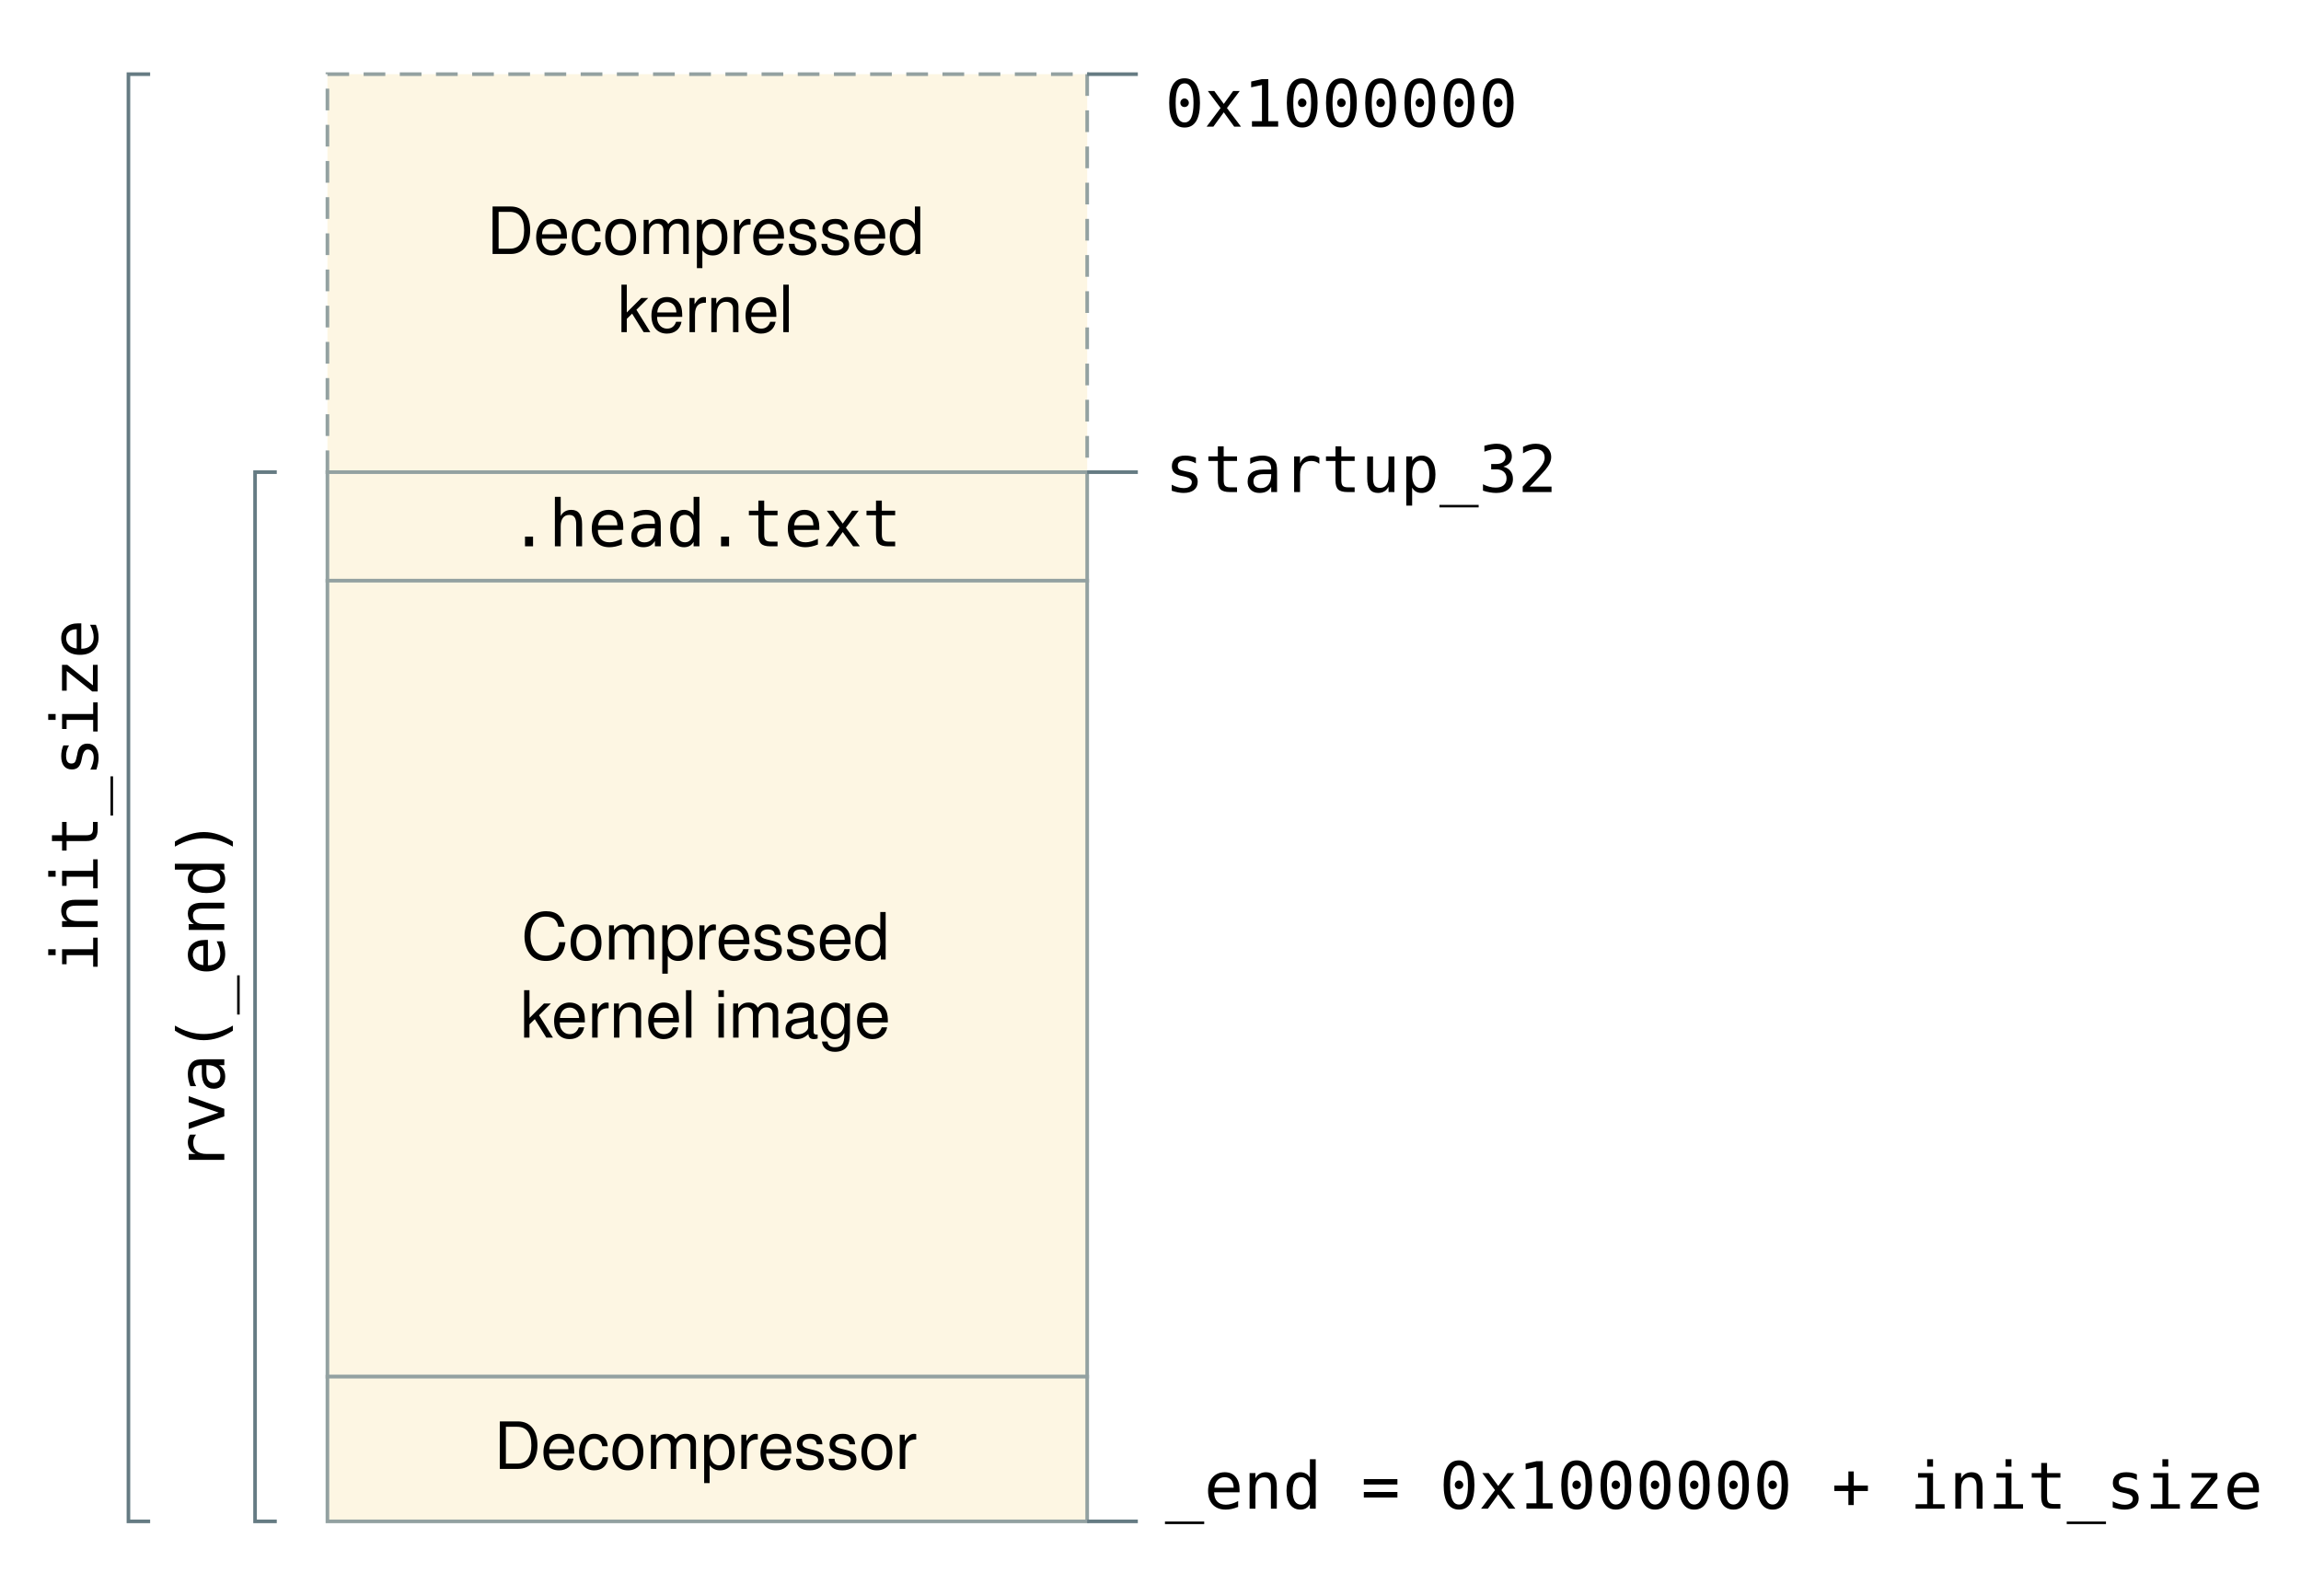
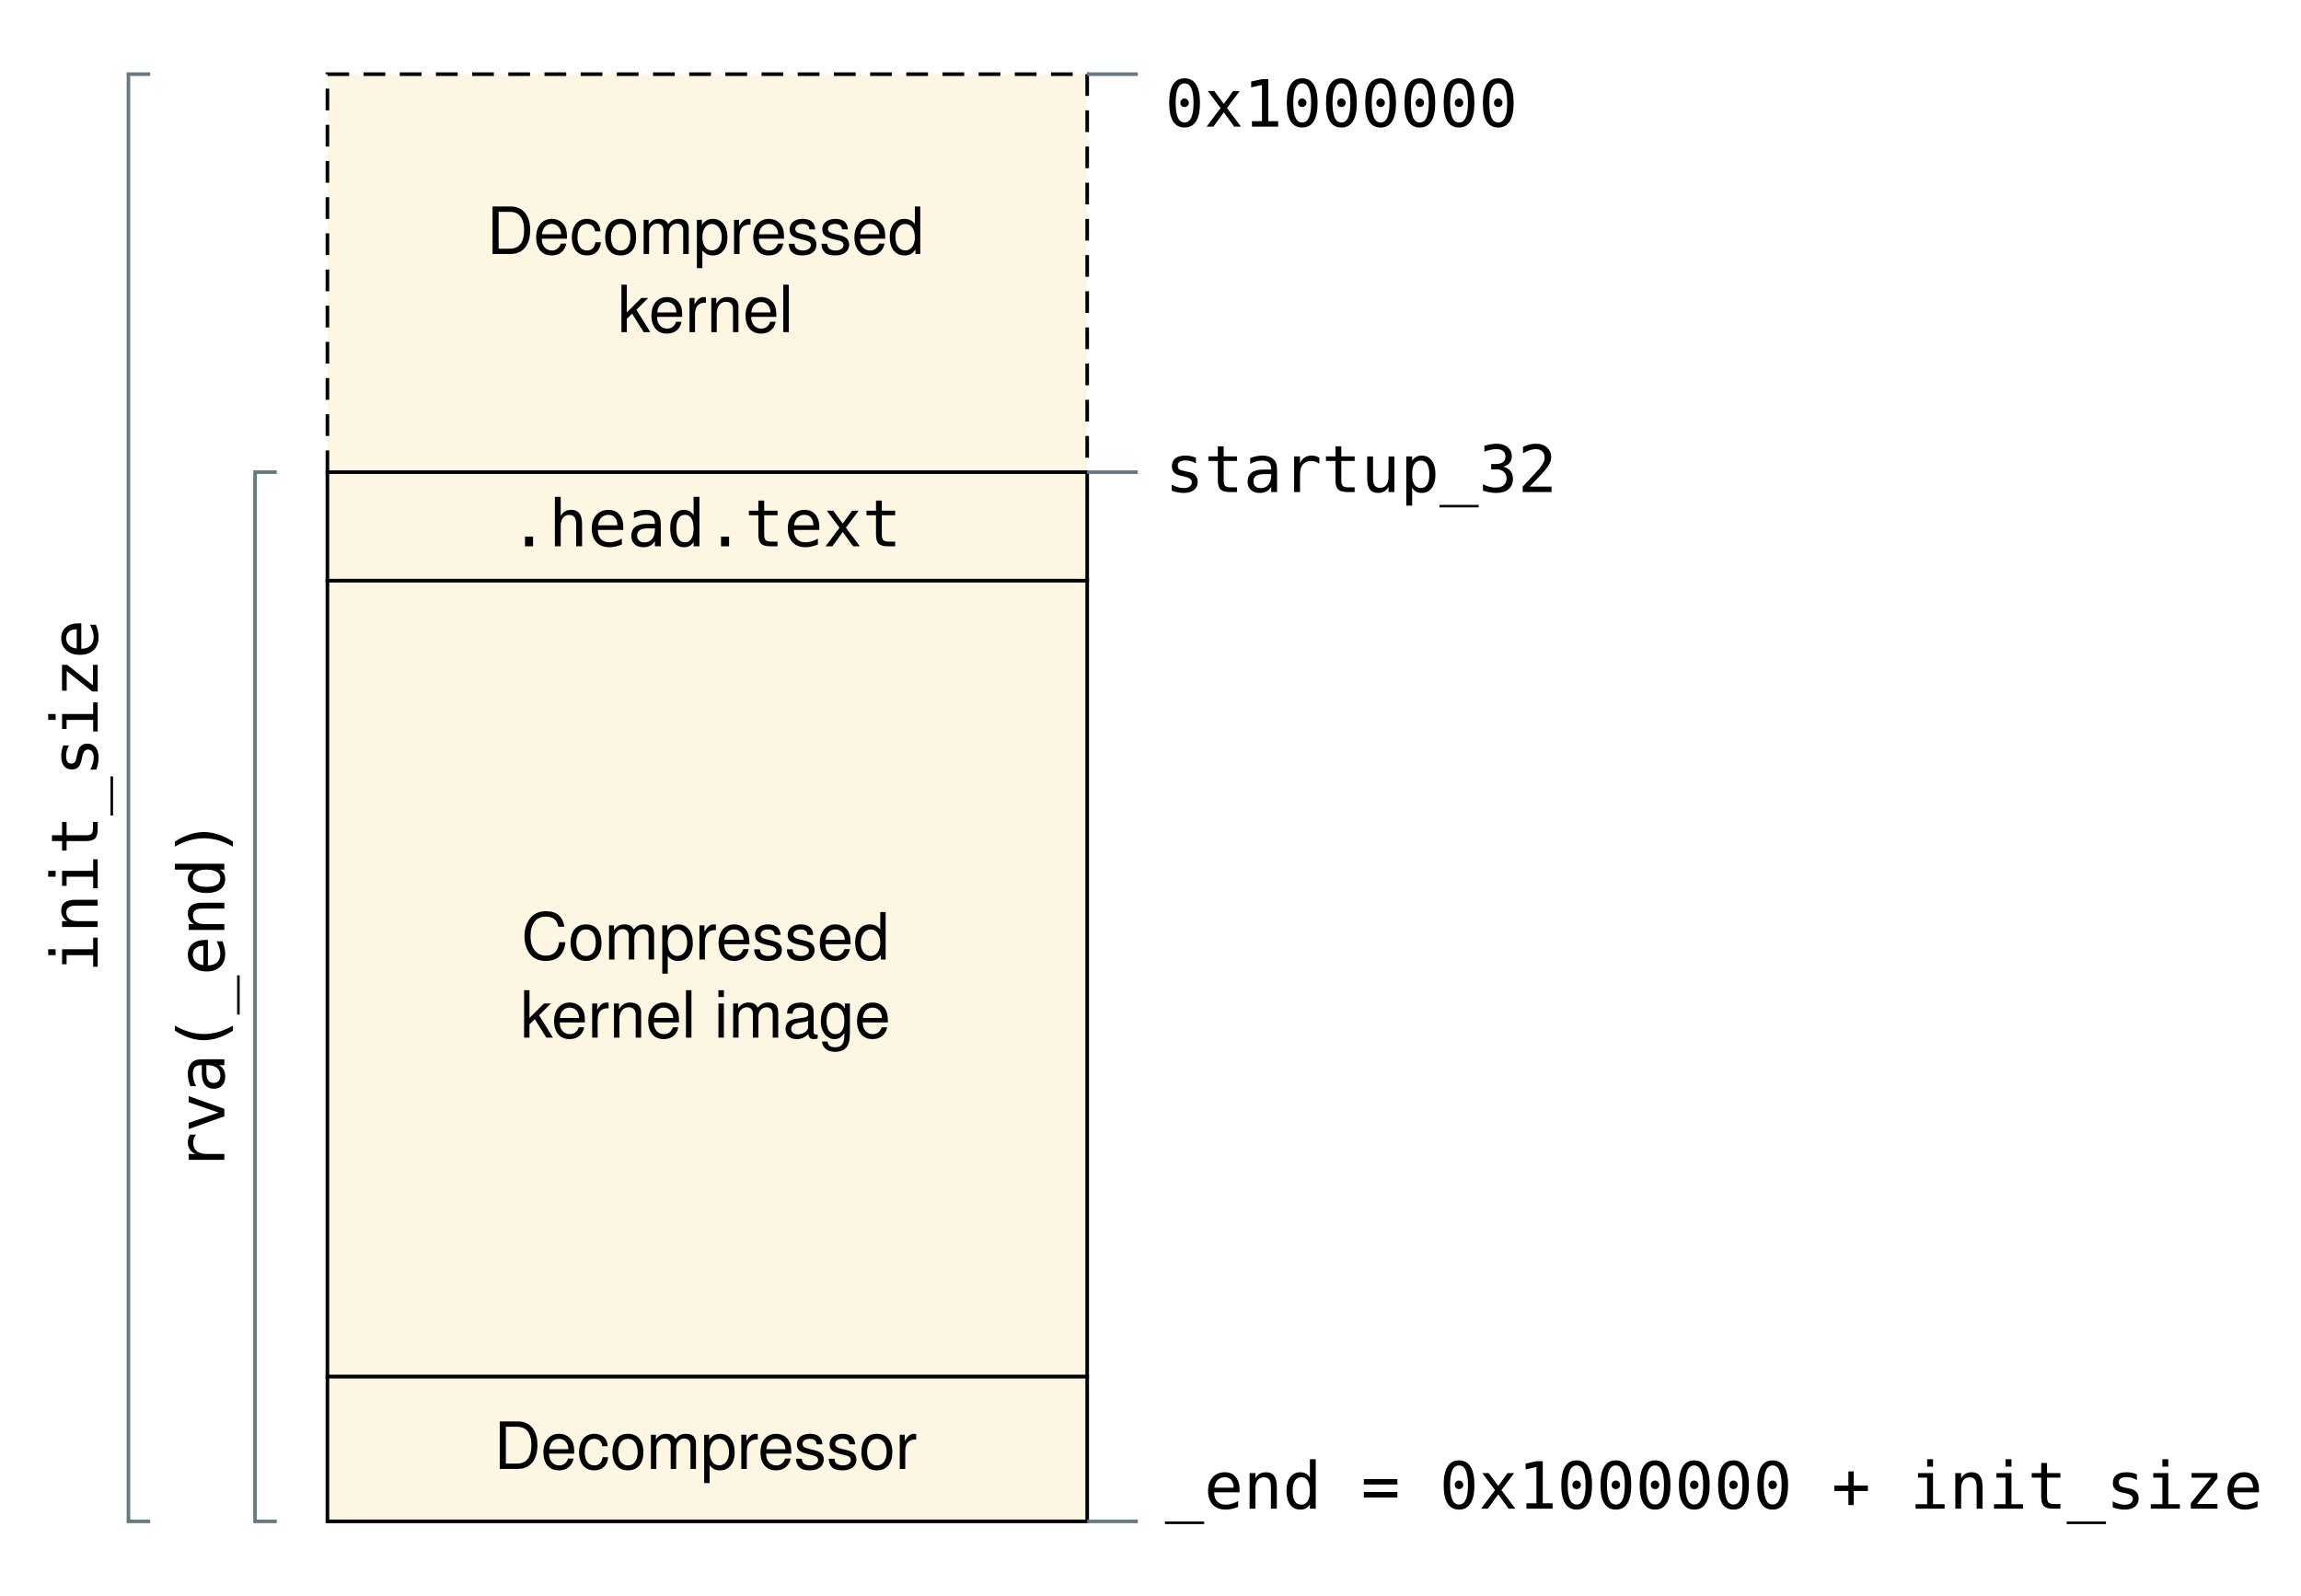
- <svg xmlns="http://www.w3.org/2000/svg" style="background: transparent; background-color: transparent; color-scheme: light dark;" version="1.1" width="636px" height="441px" viewBox="0 0 636 441" content="&lt;mxfile host=&quot;linux-insides&quot;&gt;&lt;diagram name=&quot;Page-1&quot;&gt;&lt;mxGraphModel grid=&quot;1&quot; gridSize=&quot;10&quot;&gt;&lt;root&gt;&lt;mxCell id=&quot;0&quot;/&gt;&lt;mxCell id=&quot;1&quot; parent=&quot;0&quot;/&gt;&lt;mxCell id=&quot;c2&quot; value=&quot;Decompressed&amp;lt;br&amp;gt;kernel&quot; style=&quot;rounded=0;whiteSpace=wrap;html=1;fillColor=#fdf6e3;strokeColor=#93a1a1;fontFamily=Helvetica;fontSize=18;dashed=1;dashPattern=6 4;&quot; vertex=&quot;1&quot; parent=&quot;1&quot;&gt;&lt;mxGeometry x=&quot;90&quot; y=&quot;20&quot; width=&quot;210&quot; height=&quot;110&quot; as=&quot;geometry&quot;/&gt;&lt;/mxCell&gt;&lt;mxCell id=&quot;c3&quot; value=&quot;.head.text&quot; style=&quot;rounded=0;whiteSpace=wrap;html=1;fillColor=#fdf6e3;strokeColor=#93a1a1;fontFamily=monospace;fontSize=18;&quot; vertex=&quot;1&quot; parent=&quot;1&quot;&gt;&lt;mxGeometry x=&quot;90&quot; y=&quot;130&quot; width=&quot;210&quot; height=&quot;30&quot; as=&quot;geometry&quot;/&gt;&lt;/mxCell&gt;&lt;mxCell id=&quot;c4&quot; value=&quot;Compressed&amp;lt;br&amp;gt;kernel image&quot; style=&quot;rounded=0;whiteSpace=wrap;html=1;fillColor=#fdf6e3;strokeColor=#93a1a1;fontFamily=Helvetica;fontSize=18;&quot; vertex=&quot;1&quot; parent=&quot;1&quot;&gt;&lt;mxGeometry x=&quot;90&quot; y=&quot;160&quot; width=&quot;210&quot; height=&quot;220&quot; as=&quot;geometry&quot;/&gt;&lt;/mxCell&gt;&lt;mxCell id=&quot;c5&quot; value=&quot;Decompressor&quot; style=&quot;rounded=0;whiteSpace=wrap;html=1;fillColor=#fdf6e3;strokeColor=#93a1a1;fontFamily=Helvetica;fontSize=18;&quot; vertex=&quot;1&quot; parent=&quot;1&quot;&gt;&lt;mxGeometry x=&quot;90&quot; y=&quot;380&quot; width=&quot;210&quot; height=&quot;40&quot; as=&quot;geometry&quot;/&gt;&lt;/mxCell&gt;&lt;mxCell id=&quot;c6&quot; value=&quot;&quot; style=&quot;html=1;rounded=0;strokeColor=#657b83;endArrow=none;&quot; edge=&quot;1&quot; parent=&quot;1&quot;&gt;&lt;mxGeometry relative=&quot;1&quot; as=&quot;geometry&quot;&gt;&lt;mxPoint x=&quot;300&quot; y=&quot;20&quot; as=&quot;sourcePoint&quot;/&gt;&lt;mxPoint x=&quot;314&quot; y=&quot;20&quot; as=&quot;targetPoint&quot;/&gt;&lt;/mxGeometry&gt;&lt;/mxCell&gt;&lt;mxCell id=&quot;c7&quot; value=&quot;0x1000000&quot; style=&quot;text;html=1;align=left;verticalAlign=middle;fontFamily=monospace;fontSize=18;&quot; vertex=&quot;1&quot; parent=&quot;1&quot;&gt;&lt;mxGeometry x=&quot;322&quot; y=&quot;14&quot; width=&quot;260&quot; height=&quot;30&quot; as=&quot;geometry&quot;/&gt;&lt;/mxCell&gt;&lt;mxCell id=&quot;c8&quot; value=&quot;&quot; style=&quot;html=1;rounded=0;strokeColor=#657b83;endArrow=none;&quot; edge=&quot;1&quot; parent=&quot;1&quot;&gt;&lt;mxGeometry relative=&quot;1&quot; as=&quot;geometry&quot;&gt;&lt;mxPoint x=&quot;300&quot; y=&quot;130&quot; as=&quot;sourcePoint&quot;/&gt;&lt;mxPoint x=&quot;314&quot; y=&quot;130&quot; as=&quot;targetPoint&quot;/&gt;&lt;/mxGeometry&gt;&lt;/mxCell&gt;&lt;mxCell id=&quot;c9&quot; value=&quot;startup_32&quot; style=&quot;text;html=1;align=left;verticalAlign=middle;fontFamily=monospace;fontSize=18;&quot; vertex=&quot;1&quot; parent=&quot;1&quot;&gt;&lt;mxGeometry x=&quot;322&quot; y=&quot;115&quot; width=&quot;260&quot; height=&quot;30&quot; as=&quot;geometry&quot;/&gt;&lt;/mxCell&gt;&lt;mxCell id=&quot;c10&quot; value=&quot;&quot; style=&quot;html=1;rounded=0;strokeColor=#657b83;endArrow=none;&quot; edge=&quot;1&quot; parent=&quot;1&quot;&gt;&lt;mxGeometry relative=&quot;1&quot; as=&quot;geometry&quot;&gt;&lt;mxPoint x=&quot;300&quot; y=&quot;420&quot; as=&quot;sourcePoint&quot;/&gt;&lt;mxPoint x=&quot;314&quot; y=&quot;420&quot; as=&quot;targetPoint&quot;/&gt;&lt;/mxGeometry&gt;&lt;/mxCell&gt;&lt;mxCell id=&quot;c11&quot; value=&quot;_end = 0x1000000 + init_size&quot; style=&quot;text;html=1;align=left;verticalAlign=middle;fontFamily=monospace;fontSize=18;&quot; vertex=&quot;1&quot; parent=&quot;1&quot;&gt;&lt;mxGeometry x=&quot;322&quot; y=&quot;396&quot; width=&quot;260&quot; height=&quot;30&quot; as=&quot;geometry&quot;/&gt;&lt;/mxCell&gt;&lt;mxCell id=&quot;c12&quot; value=&quot;&quot; style=&quot;html=1;rounded=0;strokeColor=#657b83;endArrow=none;&quot; edge=&quot;1&quot; parent=&quot;1&quot;&gt;&lt;mxGeometry relative=&quot;1&quot; as=&quot;geometry&quot;&gt;&lt;mxPoint x=&quot;41&quot; y=&quot;20&quot; as=&quot;sourcePoint&quot;/&gt;&lt;mxPoint x=&quot;41&quot; y=&quot;420&quot; as=&quot;targetPoint&quot;/&gt;&lt;Array as=&quot;points&quot;&gt;&lt;mxPoint x=&quot;35&quot; y=&quot;20&quot;/&gt;&lt;mxPoint x=&quot;35&quot; y=&quot;420&quot;/&gt;&lt;/Array&gt;&lt;/mxGeometry&gt;&lt;/mxCell&gt;&lt;mxCell id=&quot;c13&quot; value=&quot;init_size&quot; style=&quot;text;html=1;align=center;verticalAlign=middle;rotation=-90;fontFamily=monospace;fontSize=18;&quot; vertex=&quot;1&quot; parent=&quot;1&quot;&gt;&lt;mxGeometry x=&quot;-39&quot; y=&quot;205.0&quot; width=&quot;120&quot; height=&quot;30&quot; as=&quot;geometry&quot;/&gt;&lt;/mxCell&gt;&lt;mxCell id=&quot;c14&quot; value=&quot;&quot; style=&quot;html=1;rounded=0;strokeColor=#657b83;endArrow=none;&quot; edge=&quot;1&quot; parent=&quot;1&quot;&gt;&lt;mxGeometry relative=&quot;1&quot; as=&quot;geometry&quot;&gt;&lt;mxPoint x=&quot;76&quot; y=&quot;130&quot; as=&quot;sourcePoint&quot;/&gt;&lt;mxPoint x=&quot;76&quot; y=&quot;420&quot; as=&quot;targetPoint&quot;/&gt;&lt;Array as=&quot;points&quot;&gt;&lt;mxPoint x=&quot;70&quot; y=&quot;130&quot;/&gt;&lt;mxPoint x=&quot;70&quot; y=&quot;420&quot;/&gt;&lt;/Array&gt;&lt;/mxGeometry&gt;&lt;/mxCell&gt;&lt;mxCell id=&quot;c15&quot; value=&quot;rva(_end)&quot; style=&quot;text;html=1;align=center;verticalAlign=middle;rotation=-90;fontFamily=monospace;fontSize=18;&quot; vertex=&quot;1&quot; parent=&quot;1&quot;&gt;&lt;mxGeometry x=&quot;-4&quot; y=&quot;260.0&quot; width=&quot;120&quot; height=&quot;30&quot; as=&quot;geometry&quot;/&gt;&lt;/mxCell&gt;&lt;/root&gt;&lt;/mxGraphModel&gt;&lt;/diagram&gt;&lt;/mxfile&gt;">
-   <rect x="90.5" y="20.5" width="210" height="110" fill="#fdf6e3" stroke="#93a1a1" style="fill: light-dark(#fdf6e3, #201a0a); stroke: light-dark(#93a1a1, #5c6868);" stroke-dasharray="6 4" />
+ <svg xmlns="http://www.w3.org/2000/svg" style="background: transparent; background-color: transparent; color-scheme: light dark;" version="1.1" width="636px" height="441px" viewBox="0 0 636 441" content="&lt;mxfile host=&quot;linux-insides&quot;&gt;&lt;diagram name=&quot;Page-1&quot;&gt;&lt;mxGraphModel grid=&quot;1&quot; gridSize=&quot;10&quot;&gt;&lt;root&gt;&lt;mxCell id=&quot;0&quot;/&gt;&lt;mxCell id=&quot;1&quot; parent=&quot;0&quot;/&gt;&lt;mxCell id=&quot;c2&quot; value=&quot;Decompressed&amp;lt;br&amp;gt;kernel&quot; style=&quot;rounded=0;whiteSpace=wrap;html=1;fillColor=#fdf6e3;strokeColor=#000000;fontFamily=Helvetica;fontSize=18;dashed=1;dashPattern=6 4;&quot; vertex=&quot;1&quot; parent=&quot;1&quot;&gt;&lt;mxGeometry x=&quot;90&quot; y=&quot;20&quot; width=&quot;210&quot; height=&quot;110&quot; as=&quot;geometry&quot;/&gt;&lt;/mxCell&gt;&lt;mxCell id=&quot;c3&quot; value=&quot;.head.text&quot; style=&quot;rounded=0;whiteSpace=wrap;html=1;fillColor=#fdf6e3;strokeColor=#000000;fontFamily=monospace;fontSize=18;&quot; vertex=&quot;1&quot; parent=&quot;1&quot;&gt;&lt;mxGeometry x=&quot;90&quot; y=&quot;130&quot; width=&quot;210&quot; height=&quot;30&quot; as=&quot;geometry&quot;/&gt;&lt;/mxCell&gt;&lt;mxCell id=&quot;c4&quot; value=&quot;Compressed&amp;lt;br&amp;gt;kernel image&quot; style=&quot;rounded=0;whiteSpace=wrap;html=1;fillColor=#fdf6e3;strokeColor=#000000;fontFamily=Helvetica;fontSize=18;&quot; vertex=&quot;1&quot; parent=&quot;1&quot;&gt;&lt;mxGeometry x=&quot;90&quot; y=&quot;160&quot; width=&quot;210&quot; height=&quot;220&quot; as=&quot;geometry&quot;/&gt;&lt;/mxCell&gt;&lt;mxCell id=&quot;c5&quot; value=&quot;Decompressor&quot; style=&quot;rounded=0;whiteSpace=wrap;html=1;fillColor=#fdf6e3;strokeColor=#000000;fontFamily=Helvetica;fontSize=18;&quot; vertex=&quot;1&quot; parent=&quot;1&quot;&gt;&lt;mxGeometry x=&quot;90&quot; y=&quot;380&quot; width=&quot;210&quot; height=&quot;40&quot; as=&quot;geometry&quot;/&gt;&lt;/mxCell&gt;&lt;mxCell id=&quot;c6&quot; value=&quot;&quot; style=&quot;html=1;rounded=0;strokeColor=#657b83;endArrow=none;&quot; edge=&quot;1&quot; parent=&quot;1&quot;&gt;&lt;mxGeometry relative=&quot;1&quot; as=&quot;geometry&quot;&gt;&lt;mxPoint x=&quot;300&quot; y=&quot;20&quot; as=&quot;sourcePoint&quot;/&gt;&lt;mxPoint x=&quot;314&quot; y=&quot;20&quot; as=&quot;targetPoint&quot;/&gt;&lt;/mxGeometry&gt;&lt;/mxCell&gt;&lt;mxCell id=&quot;c7&quot; value=&quot;0x1000000&quot; style=&quot;text;html=1;align=left;verticalAlign=middle;fontFamily=monospace;fontSize=18;&quot; vertex=&quot;1&quot; parent=&quot;1&quot;&gt;&lt;mxGeometry x=&quot;322&quot; y=&quot;14&quot; width=&quot;260&quot; height=&quot;30&quot; as=&quot;geometry&quot;/&gt;&lt;/mxCell&gt;&lt;mxCell id=&quot;c8&quot; value=&quot;&quot; style=&quot;html=1;rounded=0;strokeColor=#657b83;endArrow=none;&quot; edge=&quot;1&quot; parent=&quot;1&quot;&gt;&lt;mxGeometry relative=&quot;1&quot; as=&quot;geometry&quot;&gt;&lt;mxPoint x=&quot;300&quot; y=&quot;130&quot; as=&quot;sourcePoint&quot;/&gt;&lt;mxPoint x=&quot;314&quot; y=&quot;130&quot; as=&quot;targetPoint&quot;/&gt;&lt;/mxGeometry&gt;&lt;/mxCell&gt;&lt;mxCell id=&quot;c9&quot; value=&quot;startup_32&quot; style=&quot;text;html=1;align=left;verticalAlign=middle;fontFamily=monospace;fontSize=18;&quot; vertex=&quot;1&quot; parent=&quot;1&quot;&gt;&lt;mxGeometry x=&quot;322&quot; y=&quot;115&quot; width=&quot;260&quot; height=&quot;30&quot; as=&quot;geometry&quot;/&gt;&lt;/mxCell&gt;&lt;mxCell id=&quot;c10&quot; value=&quot;&quot; style=&quot;html=1;rounded=0;strokeColor=#657b83;endArrow=none;&quot; edge=&quot;1&quot; parent=&quot;1&quot;&gt;&lt;mxGeometry relative=&quot;1&quot; as=&quot;geometry&quot;&gt;&lt;mxPoint x=&quot;300&quot; y=&quot;420&quot; as=&quot;sourcePoint&quot;/&gt;&lt;mxPoint x=&quot;314&quot; y=&quot;420&quot; as=&quot;targetPoint&quot;/&gt;&lt;/mxGeometry&gt;&lt;/mxCell&gt;&lt;mxCell id=&quot;c11&quot; value=&quot;_end = 0x1000000 + init_size&quot; style=&quot;text;html=1;align=left;verticalAlign=middle;fontFamily=monospace;fontSize=18;&quot; vertex=&quot;1&quot; parent=&quot;1&quot;&gt;&lt;mxGeometry x=&quot;322&quot; y=&quot;396&quot; width=&quot;260&quot; height=&quot;30&quot; as=&quot;geometry&quot;/&gt;&lt;/mxCell&gt;&lt;mxCell id=&quot;c12&quot; value=&quot;&quot; style=&quot;html=1;rounded=0;strokeColor=#657b83;endArrow=none;&quot; edge=&quot;1&quot; parent=&quot;1&quot;&gt;&lt;mxGeometry relative=&quot;1&quot; as=&quot;geometry&quot;&gt;&lt;mxPoint x=&quot;41&quot; y=&quot;20&quot; as=&quot;sourcePoint&quot;/&gt;&lt;mxPoint x=&quot;41&quot; y=&quot;420&quot; as=&quot;targetPoint&quot;/&gt;&lt;Array as=&quot;points&quot;&gt;&lt;mxPoint x=&quot;35&quot; y=&quot;20&quot;/&gt;&lt;mxPoint x=&quot;35&quot; y=&quot;420&quot;/&gt;&lt;/Array&gt;&lt;/mxGeometry&gt;&lt;/mxCell&gt;&lt;mxCell id=&quot;c13&quot; value=&quot;init_size&quot; style=&quot;text;html=1;align=center;verticalAlign=middle;rotation=-90;fontFamily=monospace;fontSize=18;&quot; vertex=&quot;1&quot; parent=&quot;1&quot;&gt;&lt;mxGeometry x=&quot;-39&quot; y=&quot;205.0&quot; width=&quot;120&quot; height=&quot;30&quot; as=&quot;geometry&quot;/&gt;&lt;/mxCell&gt;&lt;mxCell id=&quot;c14&quot; value=&quot;&quot; style=&quot;html=1;rounded=0;strokeColor=#657b83;endArrow=none;&quot; edge=&quot;1&quot; parent=&quot;1&quot;&gt;&lt;mxGeometry relative=&quot;1&quot; as=&quot;geometry&quot;&gt;&lt;mxPoint x=&quot;76&quot; y=&quot;130&quot; as=&quot;sourcePoint&quot;/&gt;&lt;mxPoint x=&quot;76&quot; y=&quot;420&quot; as=&quot;targetPoint&quot;/&gt;&lt;Array as=&quot;points&quot;&gt;&lt;mxPoint x=&quot;70&quot; y=&quot;130&quot;/&gt;&lt;mxPoint x=&quot;70&quot; y=&quot;420&quot;/&gt;&lt;/Array&gt;&lt;/mxGeometry&gt;&lt;/mxCell&gt;&lt;mxCell id=&quot;c15&quot; value=&quot;rva(_end)&quot; style=&quot;text;html=1;align=center;verticalAlign=middle;rotation=-90;fontFamily=monospace;fontSize=18;&quot; vertex=&quot;1&quot; parent=&quot;1&quot;&gt;&lt;mxGeometry x=&quot;-4&quot; y=&quot;260.0&quot; width=&quot;120&quot; height=&quot;30&quot; as=&quot;geometry&quot;/&gt;&lt;/mxCell&gt;&lt;/root&gt;&lt;/mxGraphModel&gt;&lt;/diagram&gt;&lt;/mxfile&gt;">
+   <rect x="90.5" y="20.5" width="210" height="110" fill="#fdf6e3" stroke="#000000" style="fill: light-dark(#fdf6e3, #201a0a); stroke: light-dark(rgb(0, 0, 0), rgb(255, 255, 255));" stroke-dasharray="6 4" />
  <text x="195.0" y="70.2" fill="#000000" style="fill: light-dark(#000000, #ededed);" font-family="Helvetica" font-size="18px" text-anchor="middle">Decompressed</text>
  <text x="195.0" y="91.8" fill="#000000" style="fill: light-dark(#000000, #ededed);" font-family="Helvetica" font-size="18px" text-anchor="middle">kernel</text>
-   <rect x="90.5" y="130.5" width="210" height="30" fill="#fdf6e3" stroke="#93a1a1" style="fill: light-dark(#fdf6e3, #201a0a); stroke: light-dark(#93a1a1, #5c6868);" />
+   <rect x="90.5" y="130.5" width="210" height="30" fill="#fdf6e3" stroke="#000000" style="fill: light-dark(#fdf6e3, #201a0a); stroke: light-dark(rgb(0, 0, 0), rgb(255, 255, 255));" />
  <text x="195.0" y="151.0" fill="#000000" style="fill: light-dark(#000000, #ededed);" font-family="monospace" font-size="18px" text-anchor="middle">.head.text</text>
-   <rect x="90.5" y="160.5" width="210" height="220" fill="#fdf6e3" stroke="#93a1a1" style="fill: light-dark(#fdf6e3, #201a0a); stroke: light-dark(#93a1a1, #5c6868);" />
+   <rect x="90.5" y="160.5" width="210" height="220" fill="#fdf6e3" stroke="#000000" style="fill: light-dark(#fdf6e3, #201a0a); stroke: light-dark(rgb(0, 0, 0), rgb(255, 255, 255));" />
  <text x="195.0" y="265.2" fill="#000000" style="fill: light-dark(#000000, #ededed);" font-family="Helvetica" font-size="18px" text-anchor="middle">Compressed</text>
  <text x="195.0" y="286.8" fill="#000000" style="fill: light-dark(#000000, #ededed);" font-family="Helvetica" font-size="18px" text-anchor="middle">kernel image</text>
-   <rect x="90.5" y="380.5" width="210" height="40" fill="#fdf6e3" stroke="#93a1a1" style="fill: light-dark(#fdf6e3, #201a0a); stroke: light-dark(#93a1a1, #5c6868);" />
+   <rect x="90.5" y="380.5" width="210" height="40" fill="#fdf6e3" stroke="#000000" style="fill: light-dark(#fdf6e3, #201a0a); stroke: light-dark(rgb(0, 0, 0), rgb(255, 255, 255));" />
  <text x="195.0" y="406.0" fill="#000000" style="fill: light-dark(#000000, #ededed);" font-family="Helvetica" font-size="18px" text-anchor="middle">Decompressor</text>
  <path d="M 300.5 20.5 L 314.5 20.5" fill="none" stroke="#657b83" style="stroke: light-dark(#657b83, #93a1a1);" />
  <text x="322" y="35.0" fill="#000000" style="fill: light-dark(#000000, #ededed);" font-family="monospace" font-size="18px" text-anchor="start">0x1000000</text>
  <path d="M 300.5 130.5 L 314.5 130.5" fill="none" stroke="#657b83" style="stroke: light-dark(#657b83, #93a1a1);" />
  <text x="322" y="136.0" fill="#000000" style="fill: light-dark(#000000, #ededed);" font-family="monospace" font-size="18px" text-anchor="start">startup_32</text>
  <path d="M 300.5 420.5 L 314.5 420.5" fill="none" stroke="#657b83" style="stroke: light-dark(#657b83, #93a1a1);" />
  <text x="322" y="417.0" fill="#000000" style="fill: light-dark(#000000, #ededed);" font-family="monospace" font-size="18px" text-anchor="start">_end = 0x1000000 + init_size</text>
  <path d="M 41.5 20.5 L 35.5 20.5 L 35.5 420.5 L 41.5 420.5" fill="none" stroke="#657b83" style="stroke: light-dark(#657b83, #93a1a1);" />
  <text x="21" y="226.0" fill="#000000" style="fill: light-dark(#000000, #ededed);" font-family="monospace" font-size="18px" text-anchor="middle" transform="rotate(-90 21 220.0)">init_size</text>
  <path d="M 76.5 130.5 L 70.5 130.5 L 70.5 420.5 L 76.5 420.5" fill="none" stroke="#657b83" style="stroke: light-dark(#657b83, #93a1a1);" />
  <text x="56" y="281.0" fill="#000000" style="fill: light-dark(#000000, #ededed);" font-family="monospace" font-size="18px" text-anchor="middle" transform="rotate(-90 56 275.0)">rva(_end)</text>
</svg>
